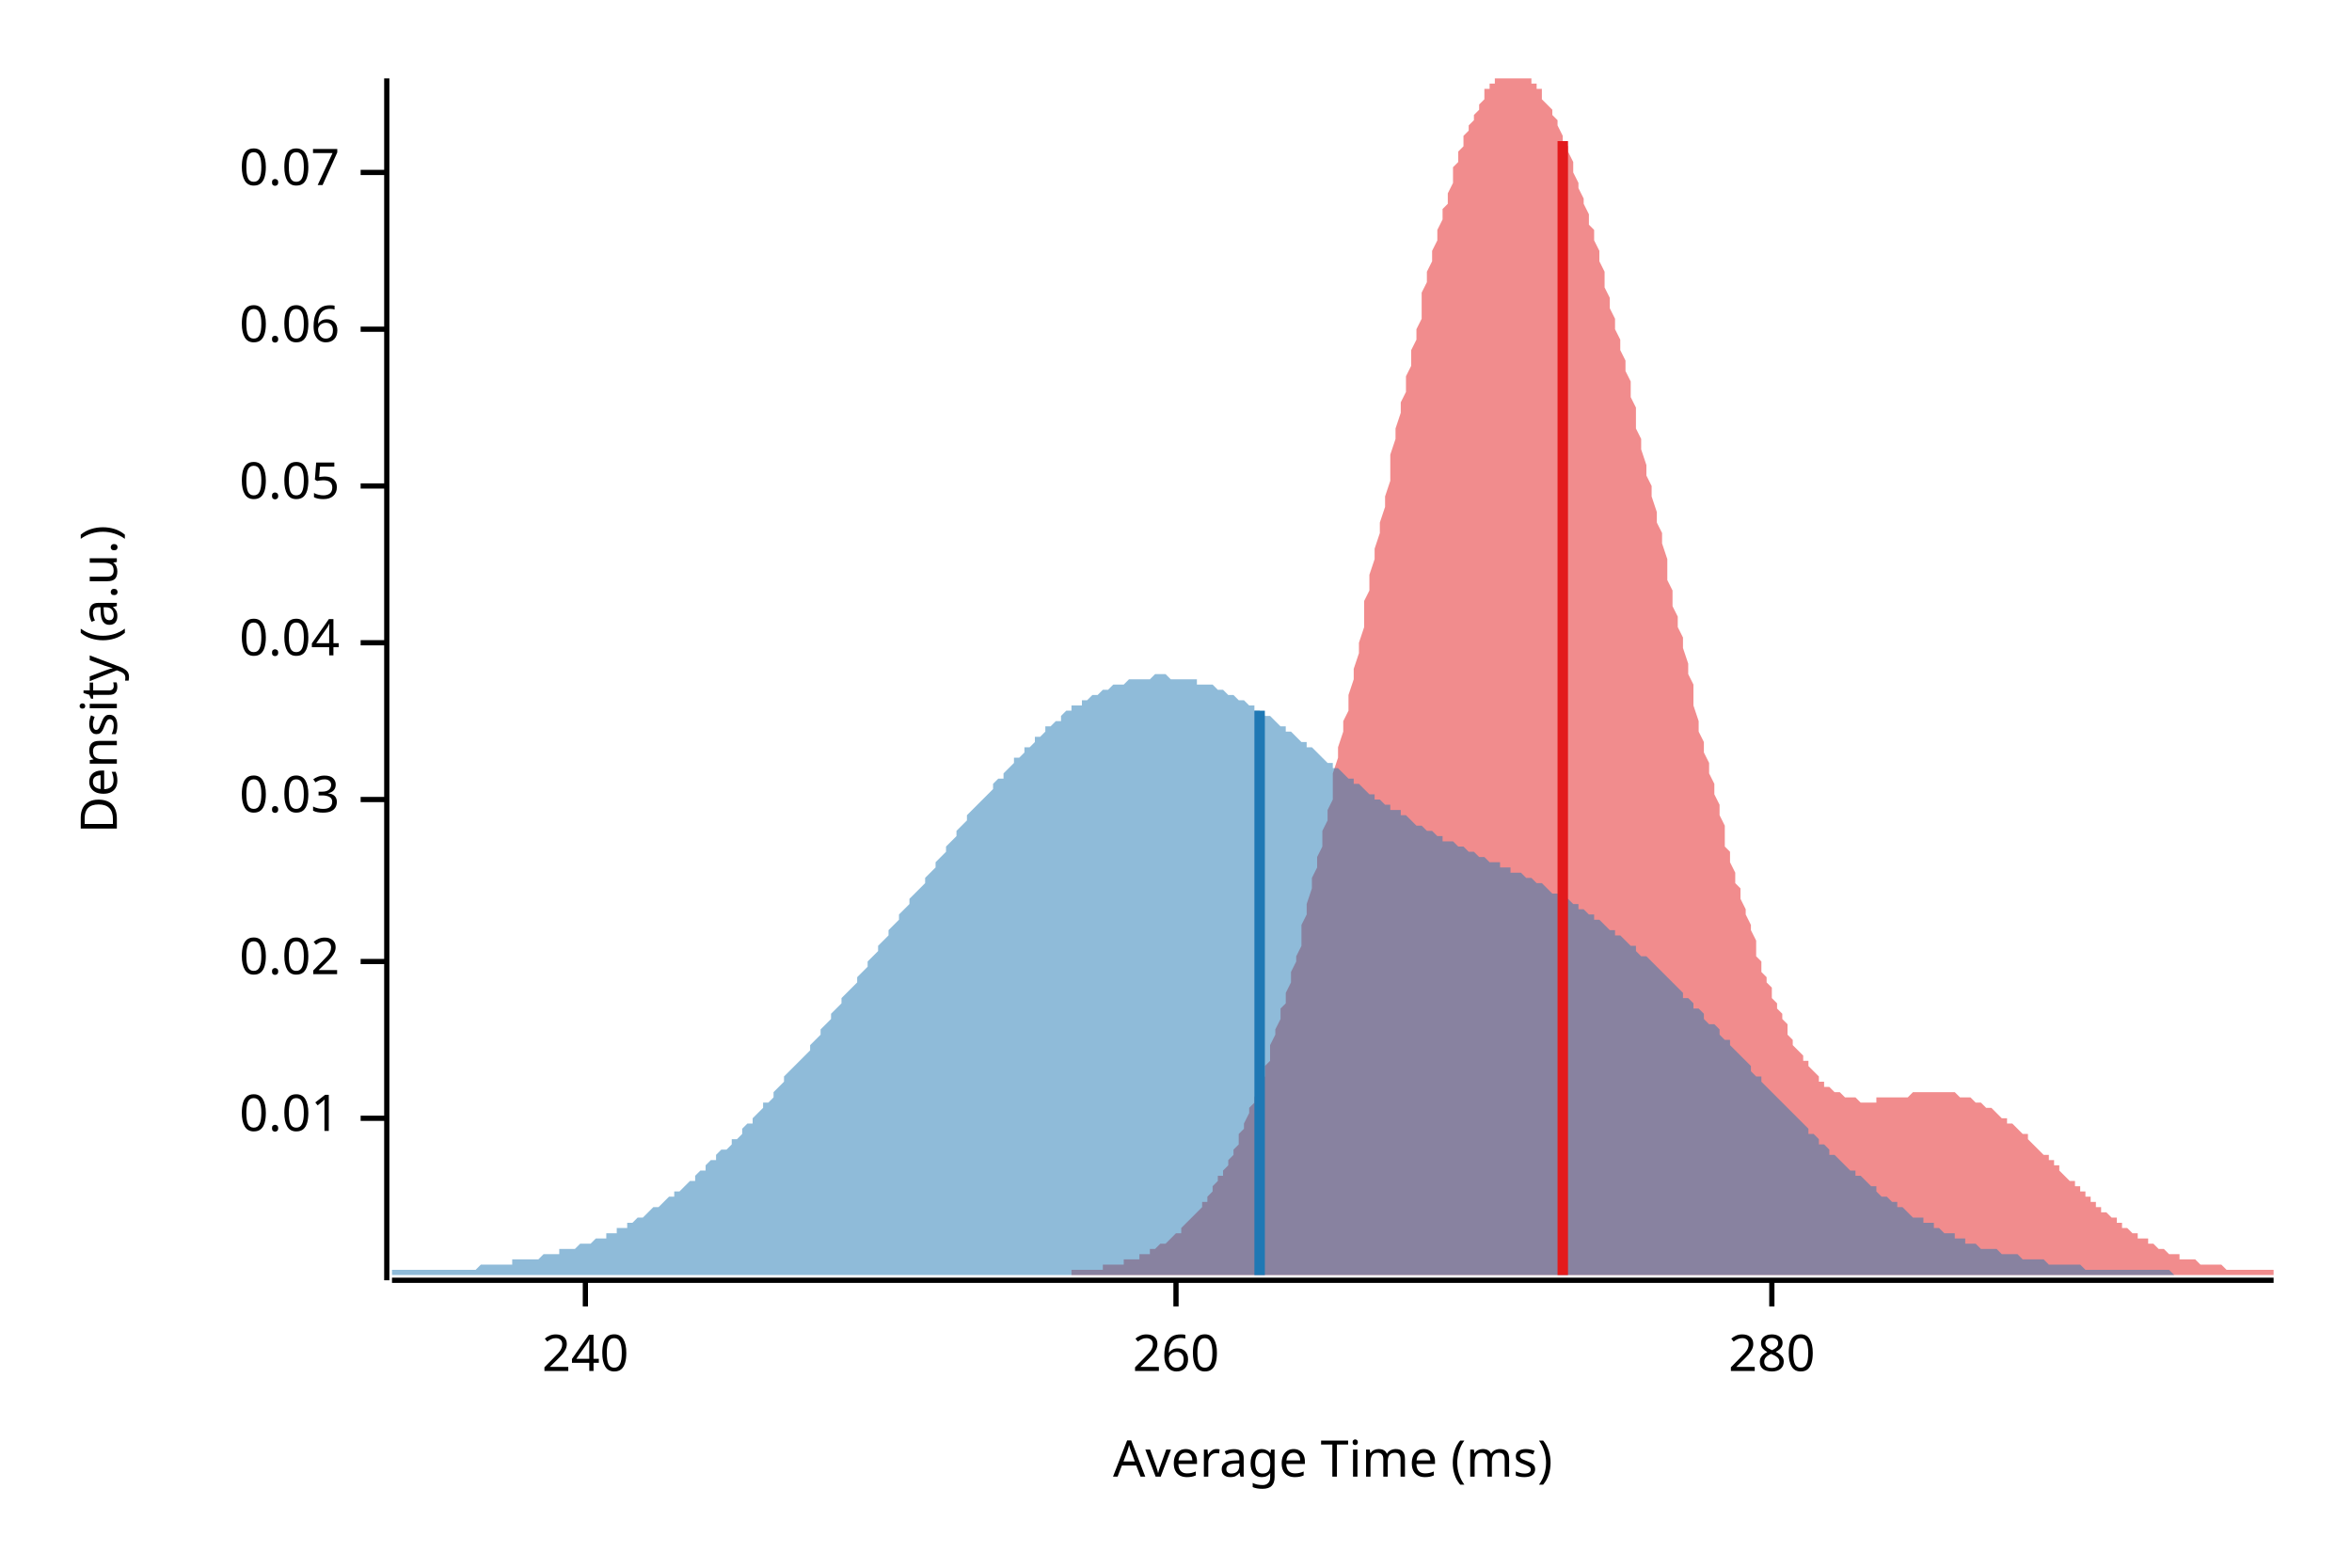
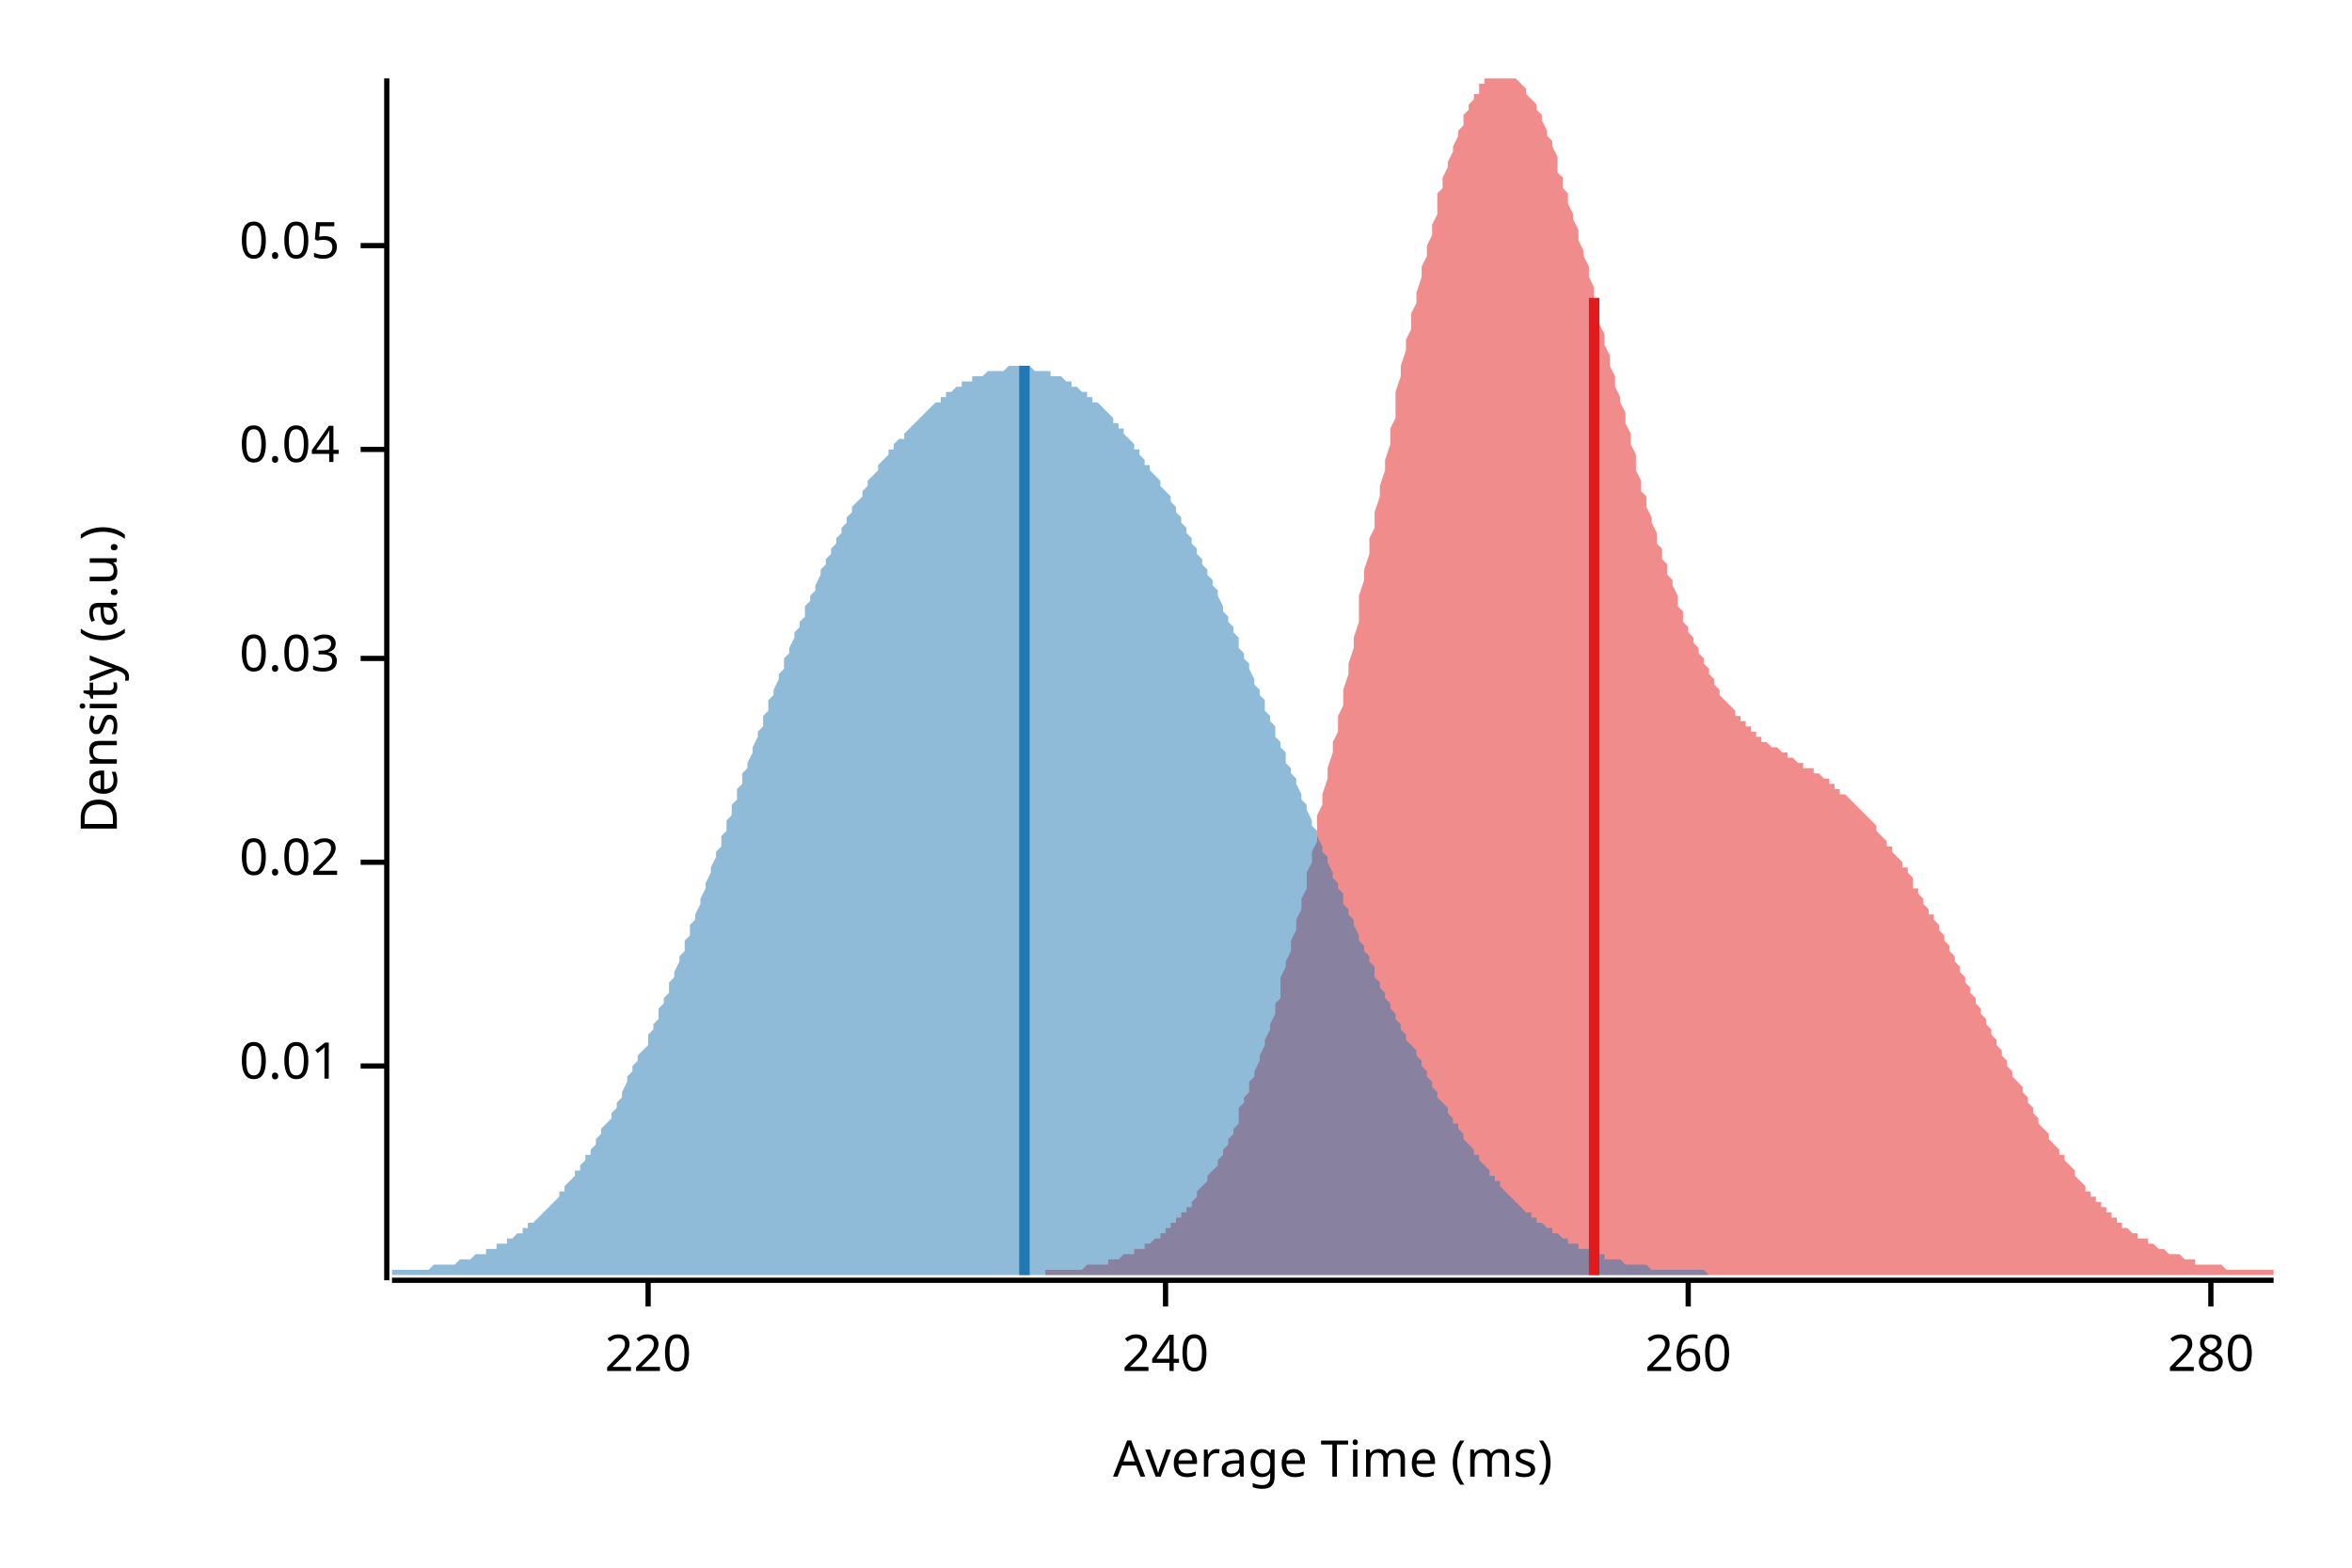
<svg xmlns="http://www.w3.org/2000/svg" width="450" height="300" viewBox="0 0 450 300">
  <text x="15" y="130" dy="0.76em" text-anchor="middle" font-family="sans-serif" font-size="9.677" opacity="1" fill="#000000" transform="rotate(270, 15, 130)">
Density (a.u.)
</text>
  <text x="255" y="285" dy="-0.5ex" text-anchor="middle" font-family="sans-serif" font-size="9.677" opacity="1" fill="#000000">
Average Time (ms)
</text>
  <polyline fill="none" opacity="1" stroke="#000000" stroke-width="1" points="74,15 74,245 " />
-   <text x="65" y="214" dy="0.5ex" text-anchor="end" font-family="sans-serif" font-size="9.677" opacity="1" fill="#000000">
+   <text x="65" y="204" dy="0.5ex" text-anchor="end" font-family="sans-serif" font-size="9.677" opacity="1" fill="#000000">
0.01
</text>
-   <polyline fill="none" opacity="1" stroke="#000000" stroke-width="1" points="69,214 74,214 " />
-   <text x="65" y="184" dy="0.5ex" text-anchor="end" font-family="sans-serif" font-size="9.677" opacity="1" fill="#000000">
+   <polyline fill="none" opacity="1" stroke="#000000" stroke-width="1" points="69,204 74,204 " />
+   <text x="65" y="165" dy="0.5ex" text-anchor="end" font-family="sans-serif" font-size="9.677" opacity="1" fill="#000000">
0.02
</text>
-   <polyline fill="none" opacity="1" stroke="#000000" stroke-width="1" points="69,184 74,184 " />
-   <text x="65" y="153" dy="0.5ex" text-anchor="end" font-family="sans-serif" font-size="9.677" opacity="1" fill="#000000">
+   <polyline fill="none" opacity="1" stroke="#000000" stroke-width="1" points="69,165 74,165 " />
+   <text x="65" y="126" dy="0.5ex" text-anchor="end" font-family="sans-serif" font-size="9.677" opacity="1" fill="#000000">
0.03
</text>
-   <polyline fill="none" opacity="1" stroke="#000000" stroke-width="1" points="69,153 74,153 " />
-   <text x="65" y="123" dy="0.5ex" text-anchor="end" font-family="sans-serif" font-size="9.677" opacity="1" fill="#000000">
+   <polyline fill="none" opacity="1" stroke="#000000" stroke-width="1" points="69,126 74,126 " />
+   <text x="65" y="86" dy="0.5ex" text-anchor="end" font-family="sans-serif" font-size="9.677" opacity="1" fill="#000000">
0.04
</text>
-   <polyline fill="none" opacity="1" stroke="#000000" stroke-width="1" points="69,123 74,123 " />
-   <text x="65" y="93" dy="0.5ex" text-anchor="end" font-family="sans-serif" font-size="9.677" opacity="1" fill="#000000">
+   <polyline fill="none" opacity="1" stroke="#000000" stroke-width="1" points="69,86 74,86 " />
+   <text x="65" y="47" dy="0.5ex" text-anchor="end" font-family="sans-serif" font-size="9.677" opacity="1" fill="#000000">
0.05
</text>
-   <polyline fill="none" opacity="1" stroke="#000000" stroke-width="1" points="69,93 74,93 " />
-   <text x="65" y="63" dy="0.5ex" text-anchor="end" font-family="sans-serif" font-size="9.677" opacity="1" fill="#000000">
- 0.06
+   <polyline fill="none" opacity="1" stroke="#000000" stroke-width="1" points="69,47 74,47 " />
+   <polyline fill="none" opacity="1" stroke="#000000" stroke-width="1" points="75,245 435,245 " />
+   <text x="124" y="255" dy="0.76em" text-anchor="middle" font-family="sans-serif" font-size="9.677" opacity="1" fill="#000000">
+ 220
</text>
-   <polyline fill="none" opacity="1" stroke="#000000" stroke-width="1" points="69,63 74,63 " />
-   <text x="65" y="33" dy="0.5ex" text-anchor="end" font-family="sans-serif" font-size="9.677" opacity="1" fill="#000000">
- 0.07
- </text>
-   <polyline fill="none" opacity="1" stroke="#000000" stroke-width="1" points="69,33 74,33 " />
-   <polyline fill="none" opacity="1" stroke="#000000" stroke-width="1" points="75,245 435,245 " />
-   <text x="112" y="255" dy="0.76em" text-anchor="middle" font-family="sans-serif" font-size="9.677" opacity="1" fill="#000000">
+   <polyline fill="none" opacity="1" stroke="#000000" stroke-width="1" points="124,245 124,250 " />
+   <text x="223" y="255" dy="0.76em" text-anchor="middle" font-family="sans-serif" font-size="9.677" opacity="1" fill="#000000">
240
</text>
-   <polyline fill="none" opacity="1" stroke="#000000" stroke-width="1" points="112,245 112,250 " />
-   <text x="225" y="255" dy="0.76em" text-anchor="middle" font-family="sans-serif" font-size="9.677" opacity="1" fill="#000000">
+   <polyline fill="none" opacity="1" stroke="#000000" stroke-width="1" points="223,245 223,250 " />
+   <text x="323" y="255" dy="0.76em" text-anchor="middle" font-family="sans-serif" font-size="9.677" opacity="1" fill="#000000">
260
</text>
-   <polyline fill="none" opacity="1" stroke="#000000" stroke-width="1" points="225,245 225,250 " />
-   <text x="339" y="255" dy="0.76em" text-anchor="middle" font-family="sans-serif" font-size="9.677" opacity="1" fill="#000000">
+   <polyline fill="none" opacity="1" stroke="#000000" stroke-width="1" points="323,245 323,250 " />
+   <text x="423" y="255" dy="0.76em" text-anchor="middle" font-family="sans-serif" font-size="9.677" opacity="1" fill="#000000">
280
</text>
-   <polyline fill="none" opacity="1" stroke="#000000" stroke-width="1" points="339,245 339,250 " />
-   <polygon opacity="0.5" fill="#E31A1C" points="205,243 205,243 206,243 206,243 207,243 207,243 208,243 208,243 209,243 209,243 209,243 210,243 210,243 211,243 211,242 212,242 212,242 213,242 213,242 214,242 214,242 214,242 215,242 215,241 216,241 216,241 217,241 217,241 218,241 218,240 219,240 219,240 220,240 220,240 220,239 221,239 221,239 222,238 222,238 223,238 223,238 224,237 224,237 225,236 225,236 226,236 226,235 226,235 227,234 227,234 228,233 228,233 229,232 229,232 230,231 230,230 231,230 231,229 232,228 232,228 232,227 233,226 233,225 234,225 234,224 235,223 235,222 236,221 236,220 237,219 237,218 237,217 238,216 238,215 239,213 239,212 240,211 240,210 241,208 241,207 242,206 242,204 243,203 243,201 243,200 244,198 244,197 245,195 245,193 246,192 246,190 247,188 247,186 248,184 248,183 249,181 249,179 249,177 250,175 250,173 251,170 251,168 252,166 252,164 253,162 253,159 254,157 254,155 255,153 255,150 255,148 256,145 256,143 257,140 257,138 258,136 258,133 259,130 259,128 260,125 260,123 261,120 261,118 261,115 262,113 262,110 263,107 263,105 264,102 264,100 265,97 265,95 266,92 266,89 266,87 267,84 267,82 268,79 268,77 269,75 269,72 270,70 270,67 271,65 271,63 272,61 272,58 272,56 273,54 273,52 274,50 274,48 275,46 275,44 276,42 276,40 277,39 277,37 278,35 278,34 278,32 279,31 279,29 280,28 280,26 281,25 281,24 282,23 282,22 283,21 283,20 284,19 284,18 284,17 285,17 285,16 286,16 286,15 287,15 287,15 288,15 288,15 289,15 289,15 290,15 290,15 290,15 291,15 291,15 292,15 292,15 293,15 293,16 294,16 294,17 295,17 295,18 295,19 296,20 296,20 297,21 297,22 298,23 298,24 299,26 299,27 300,28 300,29 301,31 301,32 301,33 302,35 302,36 303,38 303,39 304,41 304,43 305,44 305,46 306,48 306,50 307,52 307,53 307,55 308,57 308,59 309,61 309,63 310,65 310,67 311,69 311,71 312,73 312,76 313,78 313,80 313,82 314,84 314,86 315,89 315,91 316,93 316,95 317,98 317,100 318,102 318,104 319,107 319,109 319,111 320,113 320,116 321,118 321,120 322,122 322,124 323,127 323,129 324,131 324,133 324,135 325,138 325,140 326,142 326,144 327,146 327,148 328,150 328,152 329,154 329,156 330,158 330,160 330,162 331,163 331,165 332,167 332,169 333,170 333,172 334,174 334,175 335,177 335,178 336,180 336,181 336,183 337,184 337,186 338,187 338,188 339,189 339,191 340,192 340,193 341,194 341,195 342,196 342,197 342,198 343,199 343,200 344,201 344,201 345,202 345,203 346,203 346,204 347,205 347,205 348,206 348,206 348,207 349,207 349,208 350,208 350,208 351,209 351,209 352,209 352,209 353,210 353,210 353,210 354,210 354,210 355,210 355,210 356,211 356,211 357,211 357,211 358,211 358,211 359,211 359,211 359,210 360,210 360,210 361,210 361,210 362,210 362,210 363,210 363,210 364,210 364,210 365,210 365,210 365,210 366,209 366,209 367,209 367,209 368,209 368,209 369,209 369,209 370,209 370,209 371,209 371,209 371,209 372,209 372,209 373,209 373,209 374,209 374,209 375,210 375,210 376,210 376,210 377,210 377,210 377,210 378,211 378,211 379,211 379,211 380,212 380,212 381,212 381,212 382,213 382,213 382,213 383,214 383,214 384,214 384,215 385,215 385,215 386,216 386,216 387,217 387,217 388,217 388,218 388,218 389,219 389,219 390,220 390,220 391,221 391,221 392,221 392,222 393,222 393,223 394,223 394,224 394,224 395,225 395,225 396,226 396,226 397,226 397,227 398,227 398,228 399,228 399,229 400,229 400,230 400,230 401,230 401,231 402,231 402,232 403,232 403,232 404,233 404,233 405,233 405,234 406,234 406,234 406,235 407,235 407,235 408,236 408,236 409,236 409,237 410,237 410,237 411,237 411,238 411,238 412,238 412,238 413,239 413,239 414,239 414,239 415,240 415,240 416,240 416,240 417,240 417,240 417,241 418,241 418,241 419,241 419,241 420,241 420,241 421,242 421,242 422,242 422,242 423,242 423,242 423,242 424,242 424,242 425,242 425,242 426,243 426,243 427,243 427,243 428,243 428,243 429,243 429,243 429,243 430,243 430,243 431,243 431,243 432,243 432,243 433,243 433,243 434,243 434,243 435,243 435,244 205,244 " />
-   <polygon opacity="0.5" fill="#1F78B4" points="75,243 75,243 76,243 77,243 77,243 78,243 79,243 79,243 80,243 81,243 81,243 82,243 83,243 83,243 84,243 85,243 85,243 86,243 87,243 88,243 88,243 89,243 90,243 90,243 91,243 92,242 92,242 93,242 94,242 94,242 95,242 96,242 96,242 97,242 98,242 98,241 99,241 100,241 101,241 101,241 102,241 103,241 103,241 104,240 105,240 105,240 106,240 107,240 107,239 108,239 109,239 109,239 110,239 111,238 111,238 112,238 113,238 114,237 114,237 115,237 116,237 116,236 117,236 118,236 118,235 119,235 120,235 120,234 121,234 122,233 122,233 123,233 124,232 124,232 125,231 126,231 127,230 127,230 128,229 129,229 129,228 130,228 131,227 131,227 132,226 133,226 133,225 134,224 135,224 135,223 136,222 137,222 137,221 138,220 139,220 140,219 140,218 141,218 142,217 142,216 143,215 144,215 144,214 145,213 146,212 146,211 147,211 148,210 148,209 149,208 150,207 150,206 151,205 152,204 153,203 153,203 154,202 155,201 155,200 156,199 157,198 157,197 158,196 159,195 159,194 160,193 161,192 161,191 162,190 163,189 164,188 164,187 165,186 166,185 166,184 167,183 168,182 168,181 169,180 170,179 170,178 171,177 172,176 172,175 173,174 174,173 174,172 175,171 176,170 177,169 177,168 178,167 179,166 179,165 180,164 181,163 181,162 182,161 183,160 183,159 184,158 185,157 185,156 186,155 187,154 187,154 188,153 189,152 190,151 190,150 191,149 192,149 192,148 193,147 194,146 194,145 195,145 196,144 196,143 197,143 198,142 198,141 199,141 200,140 200,139 201,139 202,138 203,138 203,137 204,136 205,136 205,135 206,135 207,135 207,134 208,134 209,133 209,133 210,133 211,132 211,132 212,132 213,131 213,131 214,131 215,131 216,130 216,130 217,130 218,130 218,130 219,130 220,130 220,130 221,129 222,129 222,129 223,129 224,130 224,130 225,130 226,130 226,130 227,130 228,130 229,130 229,131 230,131 231,131 231,131 232,131 233,132 233,132 234,132 235,133 235,133 236,133 237,134 237,134 238,134 239,135 240,135 240,136 241,136 242,137 242,137 243,137 244,138 244,138 245,139 246,139 246,140 247,140 248,141 248,141 249,142 250,142 250,143 251,143 252,144 253,145 253,145 254,146 255,146 255,147 256,147 257,148 257,148 258,149 259,149 259,150 260,150 261,151 261,151 262,152 263,152 263,153 264,153 265,154 266,154 266,155 267,155 268,155 268,156 269,156 270,157 270,157 271,158 272,158 272,158 273,159 274,159 274,159 275,160 276,160 276,161 277,161 278,161 279,162 279,162 280,162 281,163 281,163 282,163 283,164 283,164 284,164 285,165 285,165 286,165 287,165 287,166 288,166 289,166 289,167 290,167 291,167 292,168 292,168 293,168 294,169 294,169 295,169 296,170 296,170 297,171 298,171 298,171 299,172 300,172 300,172 301,173 302,173 302,174 303,174 304,175 305,175 305,176 306,176 307,177 307,177 308,178 309,178 309,179 310,179 311,180 311,180 312,181 313,181 313,182 314,183 315,183 316,184 316,184 317,185 318,186 318,186 319,187 320,188 320,188 321,189 322,190 322,191 323,191 324,192 324,193 325,193 326,194 326,195 327,196 328,196 329,197 329,198 330,199 331,199 331,200 332,201 333,202 333,202 334,203 335,204 335,205 336,206 337,206 337,207 338,208 339,209 339,209 340,210 341,211 342,212 342,212 343,213 344,214 344,214 345,215 346,216 346,217 347,217 348,218 348,219 349,219 350,220 350,221 351,221 352,222 352,222 353,223 354,224 355,224 355,225 356,225 357,226 357,226 358,227 359,227 359,228 360,229 361,229 361,229 362,230 363,230 363,231 364,231 365,232 365,232 366,233 367,233 368,233 368,234 369,234 370,234 370,235 371,235 372,236 372,236 373,236 374,236 374,237 375,237 376,237 376,238 377,238 378,238 378,238 379,239 380,239 381,239 381,239 382,239 383,240 383,240 384,240 385,240 385,240 386,240 387,241 387,241 388,241 389,241 389,241 390,241 391,241 392,242 392,242 393,242 394,242 394,242 395,242 396,242 396,242 397,242 398,242 398,242 399,243 400,243 400,243 401,243 402,243 402,243 403,243 404,243 405,243 405,243 406,243 407,243 407,243 408,243 409,243 409,243 410,243 411,243 411,243 412,243 413,243 413,243 414,243 415,243 415,243 416,244 416,244 75,244 " />
-   <polyline fill="none" opacity="1" stroke="#E31A1C" stroke-width="2" points="299,244 299,27 " />
-   <polyline fill="none" opacity="1" stroke="#1F78B4" stroke-width="2" points="241,244 241,136 " />
+   <polyline fill="none" opacity="1" stroke="#000000" stroke-width="1" points="423,245 423,250 " />
+   <polygon opacity="0.5" fill="#E31A1C" points="200,243 201,243 201,243 202,243 202,243 203,243 203,243 204,243 204,243 205,243 205,243 206,243 206,243 206,243 207,243 207,243 208,242 208,242 209,242 209,242 210,242 210,242 211,242 211,242 212,242 212,241 213,241 213,241 214,241 214,241 214,241 215,240 215,240 216,240 216,240 217,240 217,239 218,239 218,239 219,239 219,238 220,238 220,238 221,237 221,237 222,237 222,236 222,236 223,236 223,235 224,235 224,234 225,234 225,233 226,233 226,232 227,232 227,231 228,231 228,230 229,229 229,229 229,228 230,227 230,227 231,226 231,225 232,224 232,224 233,223 233,222 234,221 234,220 235,219 235,218 236,217 236,216 237,215 237,214 237,212 238,211 238,210 239,209 239,207 240,206 240,205 241,203 241,202 242,200 242,199 243,197 243,196 244,194 244,192 245,191 245,189 245,187 246,185 246,184 247,182 247,180 248,178 248,176 249,174 249,172 250,170 250,167 251,165 251,163 252,161 252,159 252,156 253,154 253,152 254,149 254,147 255,144 255,142 256,140 256,137 257,135 257,132 258,129 258,127 259,124 259,122 260,119 260,116 260,114 261,111 261,109 262,106 262,103 263,101 263,98 264,95 264,93 265,90 265,88 266,85 266,82 267,80 267,77 267,75 268,72 268,70 269,67 269,65 270,63 270,60 271,58 271,56 272,53 272,51 273,49 273,47 274,45 274,43 275,41 275,39 275,37 276,36 276,34 277,32 277,31 278,29 278,28 279,26 279,25 280,24 280,22 281,21 281,20 282,19 282,18 283,18 283,17 283,16 284,16 284,15 285,15 285,15 286,15 286,15 287,15 287,15 288,15 288,15 289,15 289,15 290,15 290,15 290,15 291,16 291,16 292,17 292,18 293,19 293,19 294,20 294,21 295,22 295,23 296,25 296,26 297,27 297,28 298,30 298,31 298,33 299,34 299,36 300,37 300,39 301,41 301,42 302,44 302,46 303,48 303,49 304,51 304,53 305,55 305,57 305,59 306,60 306,62 307,64 307,66 308,68 308,70 309,72 309,74 310,76 310,77 311,79 311,81 312,83 312,85 313,87 313,88 313,90 314,92 314,94 315,95 315,97 316,99 316,100 317,102 317,104 318,105 318,107 319,108 319,110 320,111 320,112 321,114 321,115 321,116 322,117 322,119 323,120 323,121 324,122 324,123 325,124 325,125 326,126 326,127 327,128 327,129 328,130 328,131 328,131 329,132 329,133 330,134 330,134 331,135 331,135 332,136 332,137 333,137 333,138 334,138 334,139 335,139 335,140 336,140 336,140 336,141 337,141 337,142 338,142 338,142 339,143 339,143 340,143 340,143 341,144 341,144 342,144 342,145 343,145 343,145 343,145 344,146 344,146 345,146 345,147 346,147 346,147 347,147 347,148 348,148 348,148 349,149 349,149 350,149 350,150 351,150 351,150 351,151 352,151 352,152 353,152 353,152 354,153 354,153 355,154 355,154 356,155 356,155 357,156 357,156 358,157 358,157 359,158 359,158 359,159 360,160 360,160 361,161 361,162 362,162 362,163 363,164 363,164 364,165 364,166 365,166 365,167 366,168 366,169 366,170 367,170 367,171 368,172 368,173 369,174 369,175 370,175 370,176 371,177 371,178 372,179 372,180 373,181 373,182 374,183 374,184 374,184 375,185 375,186 376,187 376,188 377,189 377,190 378,191 378,192 379,193 379,194 380,195 380,196 381,197 381,198 381,198 382,199 382,200 383,201 383,202 384,203 384,204 385,205 385,206 386,207 386,207 387,208 387,209 388,210 388,211 389,212 389,213 389,213 390,214 390,215 391,216 391,216 392,217 392,218 393,219 393,219 394,220 394,221 395,221 395,222 396,223 396,223 397,224 397,225 397,225 398,226 398,226 399,227 399,228 400,228 400,229 401,229 401,230 402,230 402,231 403,231 403,232 404,232 404,233 404,233 405,233 405,234 406,234 406,235 407,235 407,235 408,236 408,236 409,236 409,237 410,237 410,237 411,237 411,238 412,238 412,238 412,238 413,239 413,239 414,239 414,239 415,240 415,240 416,240 416,240 417,240 417,240 418,241 418,241 419,241 419,241 419,241 420,241 420,242 421,242 421,242 422,242 422,242 423,242 423,242 424,242 424,242 425,242 425,242 426,243 426,243 427,243 427,243 427,243 428,243 428,243 429,243 429,243 430,243 430,243 431,243 431,243 432,243 432,243 433,243 433,243 434,243 434,243 435,243 435,244 200,244 " />
+   <polygon opacity="0.5" fill="#1F78B4" points="75,243 75,243 76,243 76,243 77,243 77,243 78,243 78,243 79,243 79,243 80,243 80,243 81,243 81,243 82,243 82,243 83,242 83,242 84,242 84,242 85,242 85,242 86,242 86,242 87,242 87,242 88,241 88,241 89,241 89,241 90,241 90,241 91,240 91,240 92,240 92,240 93,240 93,239 94,239 94,239 95,239 95,238 96,238 96,238 97,238 97,237 98,237 98,237 99,236 99,236 100,236 100,235 101,235 101,234 102,234 102,234 103,233 103,233 104,232 104,232 105,231 105,231 106,230 106,230 107,229 107,228 108,228 108,227 109,226 109,226 110,225 110,224 111,224 111,223 112,222 112,221 113,221 113,220 114,219 114,218 115,217 115,216 116,215 116,215 117,214 117,213 118,212 118,211 119,210 119,209 120,207 120,206 121,205 121,204 122,203 122,202 123,201 124,200 124,198 125,197 125,196 126,195 126,193 127,192 127,191 128,190 128,188 129,187 129,186 130,184 130,183 131,182 131,180 132,179 132,177 133,176 133,175 134,173 134,172 135,170 135,169 136,167 136,166 137,164 137,163 138,162 138,160 139,159 139,157 140,156 140,154 141,153 141,151 142,150 142,148 143,147 143,146 144,144 144,143 145,141 145,140 146,139 146,137 147,136 147,134 148,133 148,132 149,130 149,129 150,128 150,126 151,125 151,124 152,122 152,121 153,120 153,119 154,118 154,116 155,115 155,114 156,113 156,112 157,110 157,109 158,108 158,107 159,106 159,105 160,104 160,103 161,102 161,101 162,100 162,99 163,98 163,97 164,96 164,96 165,95 165,94 166,93 166,92 167,91 167,91 168,90 168,89 169,88 169,88 170,87 170,86 171,86 171,85 172,84 173,84 173,83 174,82 174,82 175,81 175,81 176,80 176,80 177,79 177,79 178,78 178,78 179,77 179,77 180,77 180,76 181,76 181,75 182,75 182,75 183,74 183,74 184,74 184,73 185,73 185,73 186,73 186,72 187,72 187,72 188,72 188,72 189,71 189,71 190,71 190,71 191,71 191,71 192,71 192,71 193,70 193,70 194,70 194,70 195,70 195,70 196,70 196,70 197,70 197,70 198,71 198,71 199,71 199,71 200,71 200,71 201,71 201,72 202,72 202,72 203,72 203,72 204,73 204,73 205,73 205,74 206,74 206,74 207,75 207,75 208,75 208,76 209,76 209,77 210,77 210,77 211,78 211,78 212,79 212,79 213,80 213,81 214,81 214,82 215,82 215,83 216,84 216,84 217,85 217,86 218,86 218,87 219,88 219,89 220,89 220,90 221,91 222,92 222,93 223,94 223,94 224,95 224,96 225,97 225,98 226,99 226,100 227,101 227,102 228,103 228,104 229,105 229,106 230,107 230,108 231,109 231,110 232,111 232,112 233,113 233,114 234,116 234,117 235,118 235,119 236,120 236,121 237,122 237,124 238,125 238,126 239,127 239,128 240,130 240,131 241,132 241,133 242,134 242,136 243,137 243,138 244,139 244,141 245,142 245,143 246,144 246,146 247,147 247,148 248,149 248,150 249,152 249,153 250,154 250,155 251,157 251,158 252,159 252,160 253,162 253,163 254,164 254,165 255,167 255,168 256,169 256,170 257,171 257,173 258,174 258,175 259,176 259,177 260,179 260,180 261,181 261,182 262,183 262,184 263,185 263,187 264,188 264,189 265,190 265,191 266,192 266,193 267,194 267,195 268,196 268,197 269,198 269,199 270,200 271,201 271,202 272,203 272,204 273,205 273,206 274,207 274,208 275,209 275,210 276,211 276,211 277,212 277,213 278,214 278,215 279,215 279,216 280,217 280,218 281,219 281,219 282,220 282,221 283,221 283,222 284,223 284,223 285,224 285,225 286,225 286,226 287,226 287,227 288,228 288,228 289,229 289,229 290,230 290,230 291,231 291,231 292,232 292,232 293,232 293,233 294,233 294,234 295,234 295,234 296,235 296,235 297,235 297,236 298,236 298,236 299,237 299,237 300,237 300,238 301,238 301,238 302,238 302,239 303,239 303,239 304,239 304,239 305,240 305,240 306,240 306,240 307,240 307,241 308,241 308,241 309,241 309,241 310,241 310,241 311,242 311,242 312,242 312,242 313,242 313,242 314,242 314,242 315,242 315,242 316,243 316,243 317,243 317,243 318,243 318,243 319,243 319,243 320,243 321,243 321,243 322,243 322,243 323,243 323,243 324,243 324,243 325,243 325,243 326,243 326,243 327,244 327,244 75,244 " />
+   <polyline fill="none" opacity="1" stroke="#E31A1C" stroke-width="2" points="305,244 305,57 " />
+   <polyline fill="none" opacity="1" stroke="#1F78B4" stroke-width="2" points="196,244 196,70 " />
</svg>
